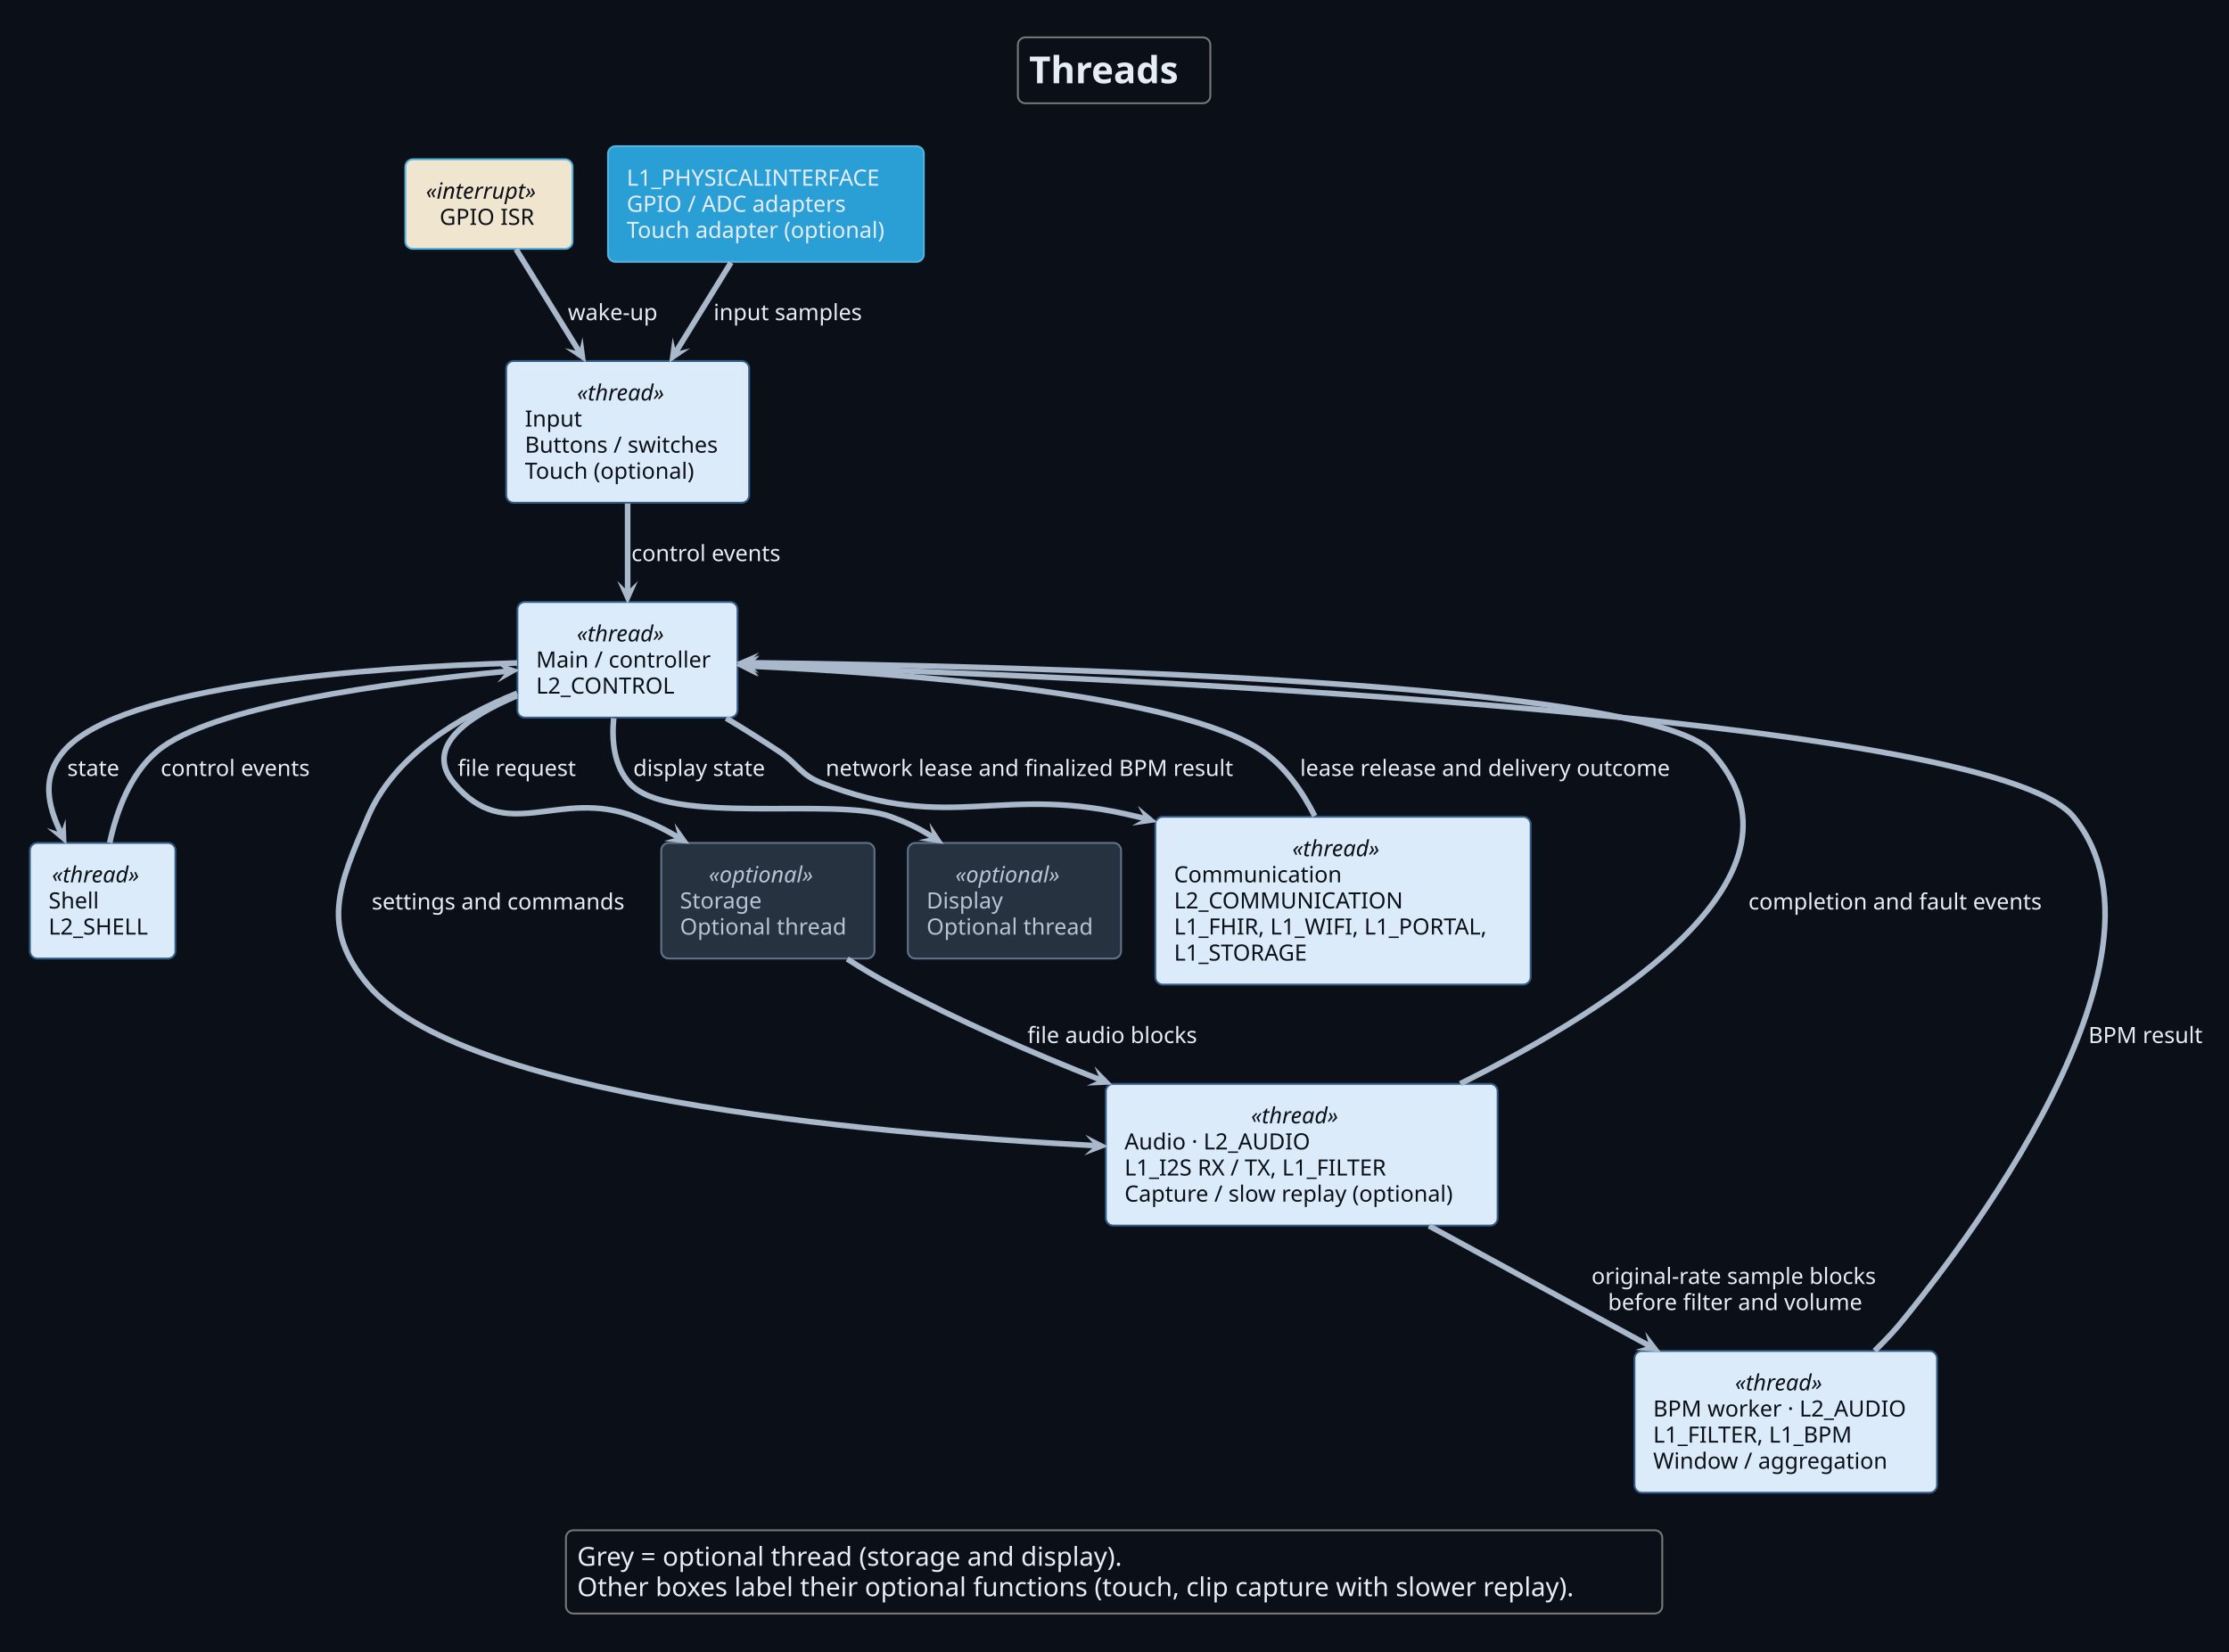
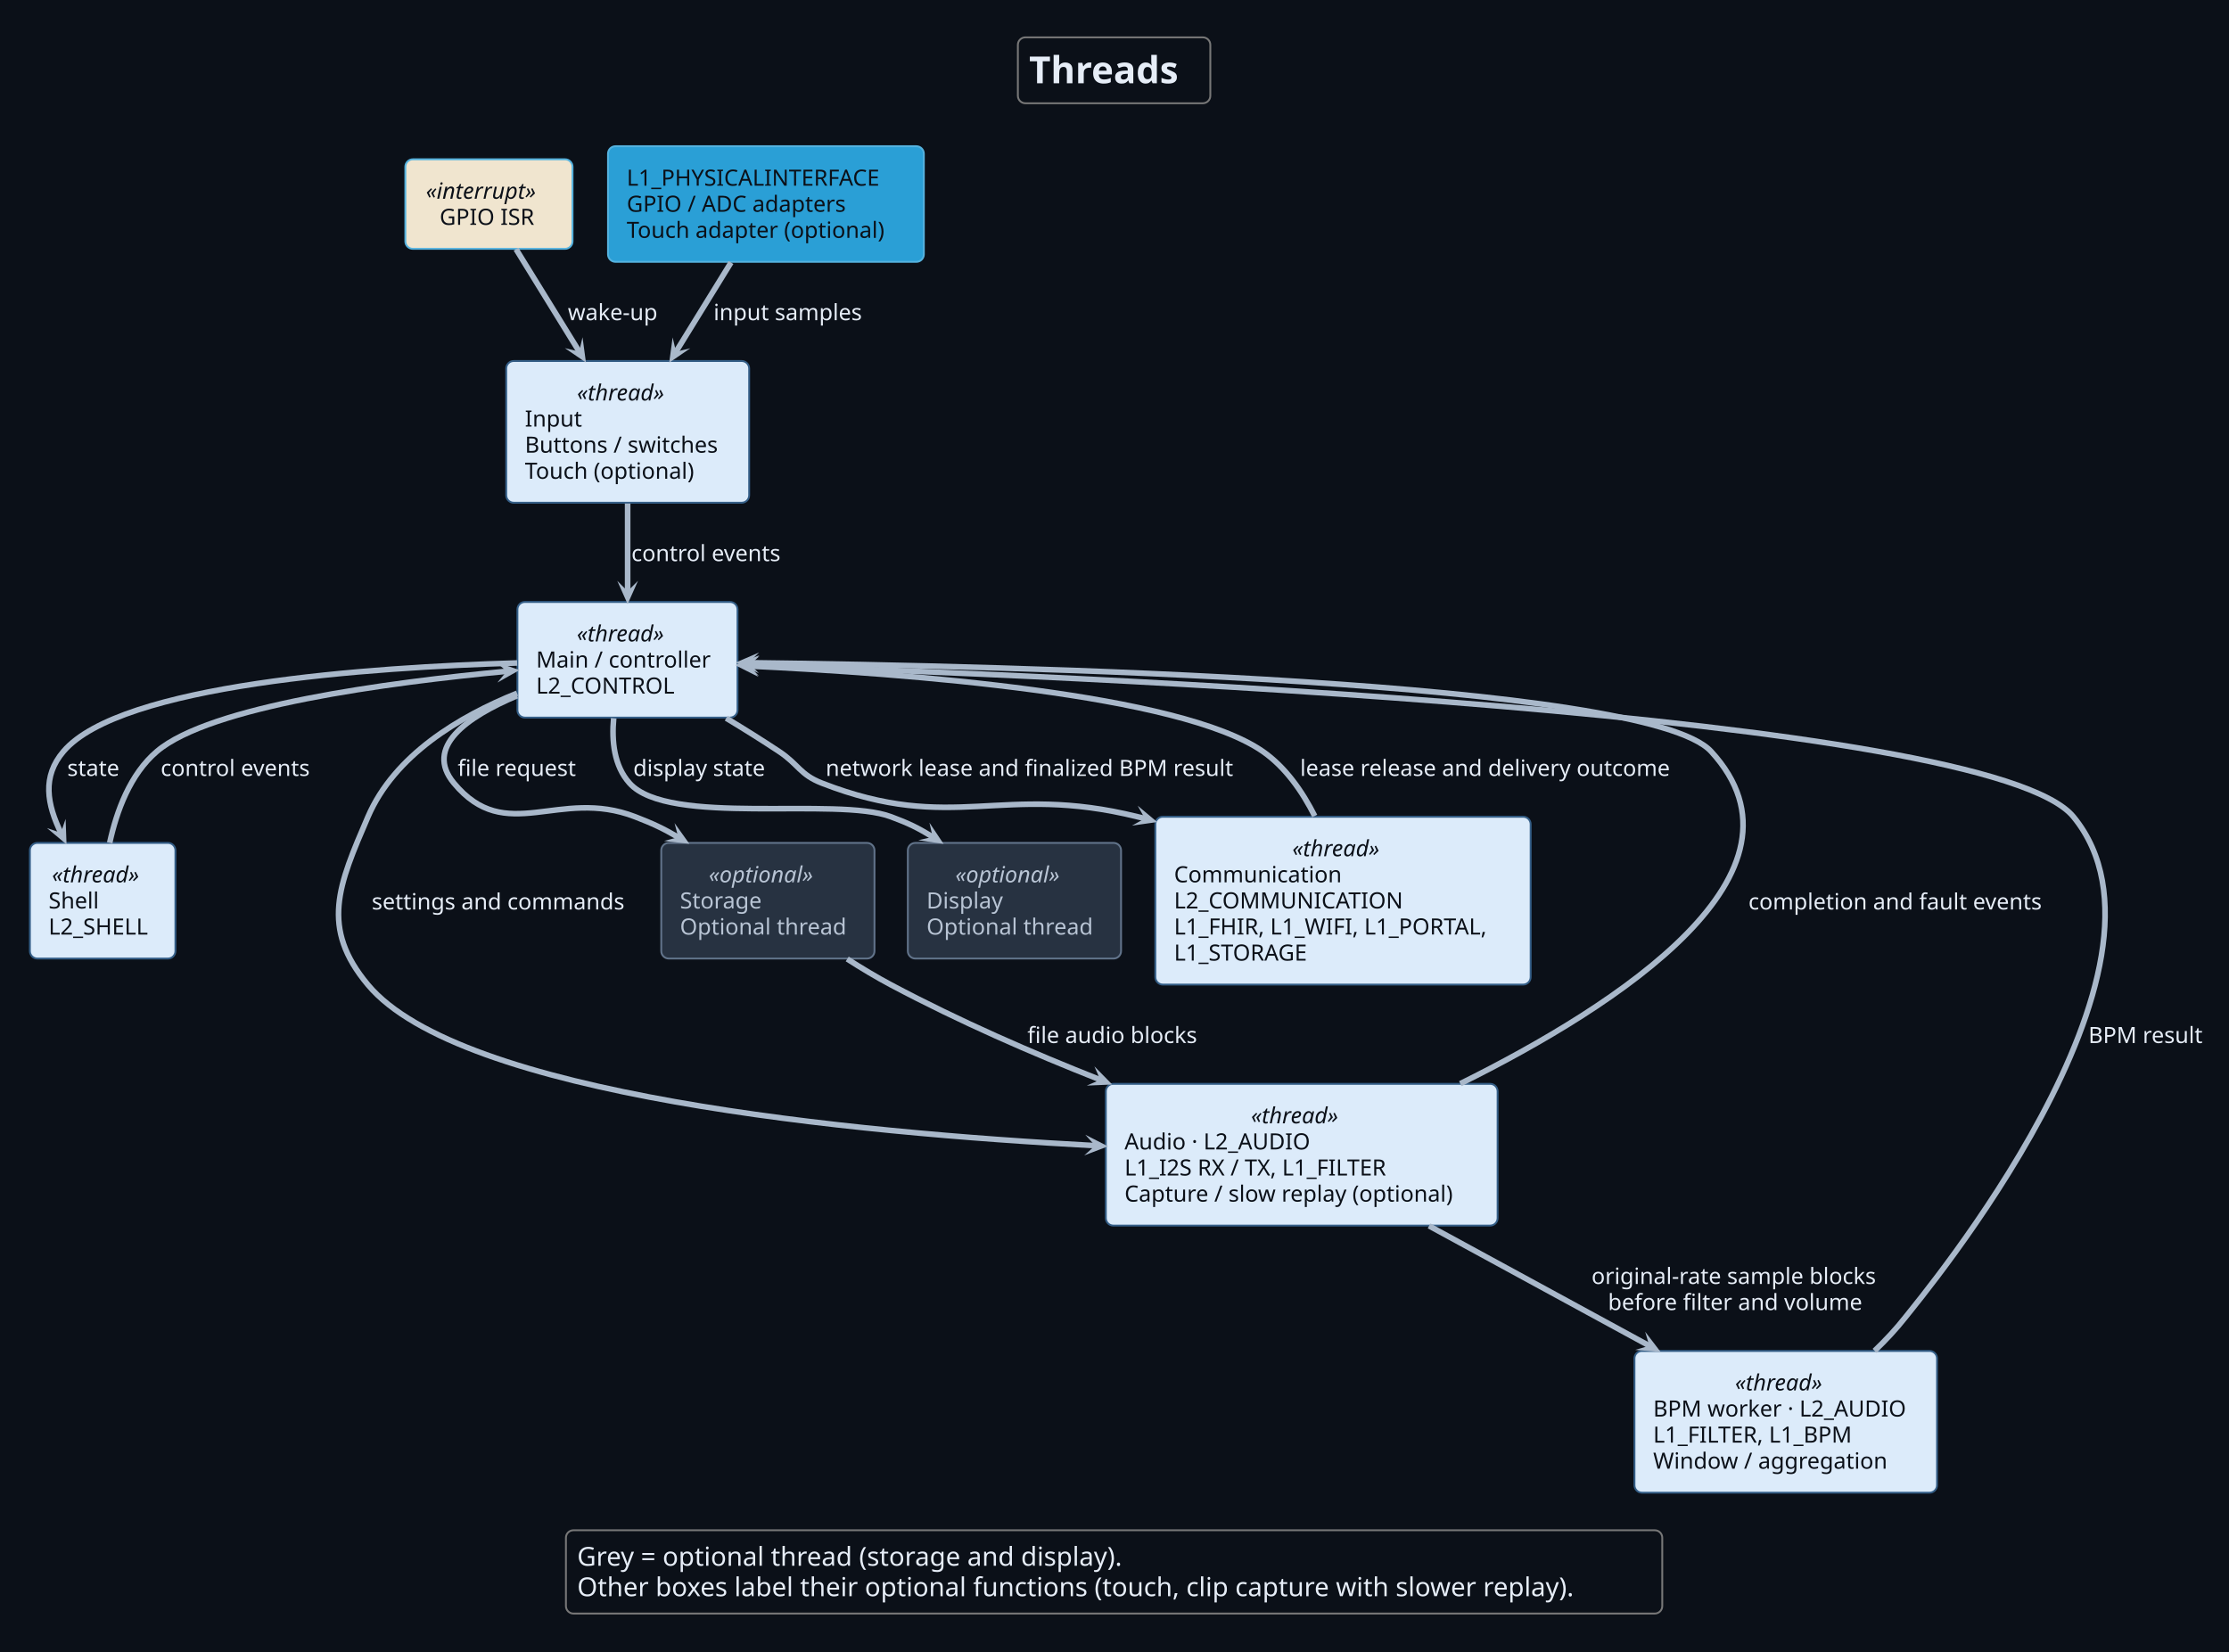
<svg xmlns="http://www.w3.org/2000/svg" version="1.1" data-diagram-type="DESCRIPTION" style="width:1243px;height:921px;background:#0B1018;" width="1243.75px" height="921.875px" viewBox="0 0 1243 921" zoomAndPan="magnify" preserveAspectRatio="none" contentStyleType="text/css">
  <defs />
  <g font-family="sans-serif" lengthAdjust="spacing">
    <rect x="0" y="0" width="1243.75" height="921.875" fill="#0B1018" style="stroke:none;" />
-     <g class="title" data-source-line="19">
+     <g class="title" data-source-line="20">
      <rect x="567.617" y="20.833" width="107.318" height="36.751" fill="none" style="stroke:#777;stroke-width:1.042;" rx="4.167" ry="4.167" />
      <text x="573.867" y="46.421" fill="#E6EDF7" font-size="20.833" textLength="94.818" font-weight="700">Threads</text>
    </g>
-     <g class="entity" data-qualified-name="irq" id="ent0001" data-source-line="28">
+     <g class="entity" data-qualified-name="irq" id="ent0001" data-source-line="29">
      <rect x="226.042" y="88.835" width="93.235" height="49.935" fill="#F0E5CF" style="stroke:#55B2DE;stroke-width:1.042;" rx="4.167" ry="4.167" />
      <text x="237.5" y="110.854" fill="#0B1018" font-size="12.5" textLength="70.319" font-style="italic">«interrupt»</text>
      <text x="245.145" y="125.405" fill="#0B1018" font-size="12.5" textLength="55.029">GPIO ISR</text>
    </g>
-     <g class="entity" data-qualified-name="adapters" id="ent0002" data-source-line="29">
+     <g class="entity" data-qualified-name="adapters" id="ent0002" data-source-line="30">
      <rect x="339.063" y="81.543" width="176.113" height="64.486" fill="#2A9FD6" style="stroke:#55B2DE;stroke-width:1.042;" rx="4.167" ry="4.167" />
-       <text x="349.479" y="103.562" fill="#E6EDF7" font-size="12.5" textLength="151.227">L1_PHYSICALINTERFACE</text>
-       <text x="349.479" y="118.113" fill="#E6EDF7" font-size="12.5" textLength="129.218">GPIO / ADC adapters</text>
-       <text x="349.479" y="132.664" fill="#E6EDF7" font-size="12.5" textLength="155.28">Touch adapter (optional)</text>
+       <text x="349.479" y="103.562" fill="#0B1018" font-size="12.5" textLength="151.227">L1_PHYSICALINTERFACE</text>
+       <text x="349.479" y="118.113" fill="#0B1018" font-size="12.5" textLength="129.218">GPIO / ADC adapters</text>
+       <text x="349.479" y="132.664" fill="#0B1018" font-size="12.5" textLength="155.28">Touch adapter (optional)</text>
    </g>
-     <g class="entity" data-qualified-name="inp" id="ent0003" data-source-line="30">
+     <g class="entity" data-qualified-name="inp" id="ent0003" data-source-line="31">
      <rect x="282.292" y="201.335" width="135.482" height="79.036" fill="#DCEBFA" style="stroke:#345E87;stroke-width:1.042;" rx="4.167" ry="4.167" />
      <text x="321.761" y="223.354" fill="#0B1018" font-size="12.5" textLength="56.543" font-style="italic">«thread»</text>
      <text x="292.708" y="237.905" fill="#0B1018" font-size="12.5" textLength="32.367">Input</text>
      <text x="292.708" y="252.456" fill="#0B1018" font-size="12.5" textLength="114.648">Buttons / switches</text>
      <text x="292.708" y="267.006" fill="#0B1018" font-size="12.5" textLength="102.386">Touch (optional)</text>
    </g>
-     <g class="entity" data-qualified-name="shell" id="ent0004" data-source-line="31">
+     <g class="entity" data-qualified-name="shell" id="ent0004" data-source-line="32">
      <rect x="16.667" y="470.085" width="81.16" height="64.486" fill="#DCEBFA" style="stroke:#345E87;stroke-width:1.042;" rx="4.167" ry="4.167" />
      <text x="28.975" y="492.104" fill="#0B1018" font-size="12.5" textLength="56.543" font-style="italic">«thread»</text>
      <text x="27.083" y="506.655" fill="#0B1018" font-size="12.5" textLength="30.493">Shell</text>
      <text x="27.083" y="521.206" fill="#0B1018" font-size="12.5" textLength="60.327">L2_SHELL</text>
    </g>
-     <g class="entity" data-qualified-name="ctl" id="ent0005" data-source-line="32">
+     <g class="entity" data-qualified-name="ctl" id="ent0005" data-source-line="33">
      <rect x="288.542" y="335.71" width="122.738" height="64.486" fill="#DCEBFA" style="stroke:#345E87;stroke-width:1.042;" rx="4.167" ry="4.167" />
      <text x="321.639" y="357.729" fill="#0B1018" font-size="12.5" textLength="56.543" font-style="italic">«thread»</text>
      <text x="298.958" y="372.28" fill="#0B1018" font-size="12.5" textLength="101.904">Main / controller</text>
      <text x="298.958" y="386.831" fill="#0B1018" font-size="12.5" textLength="82.208">L2_CONTROL</text>
    </g>
-     <g class="entity" data-qualified-name="audio" id="ent0006" data-source-line="33">
+     <g class="entity" data-qualified-name="audio" id="ent0006" data-source-line="34">
      <rect x="616.667" y="604.46" width="218.477" height="79.036" fill="#DCEBFA" style="stroke:#345E87;stroke-width:1.042;" rx="4.167" ry="4.167" />
      <text x="697.634" y="626.479" fill="#0B1018" font-size="12.5" textLength="56.543" font-style="italic">«thread»</text>
      <text x="627.083" y="641.03" fill="#0B1018" font-size="12.5" textLength="109.467">Audio · L2_AUDIO</text>
      <text x="627.083" y="655.581" fill="#0B1018" font-size="12.5" textLength="161.493">L1_I2S RX / TX, L1_FILTER</text>
      <text x="627.083" y="670.131" fill="#0B1018" font-size="12.5" textLength="197.644">Capture / slow replay (optional)</text>
    </g>
-     <g class="entity" data-qualified-name="bpm" id="ent0007" data-source-line="34">
+     <g class="entity" data-qualified-name="bpm" id="ent0007" data-source-line="35">
      <rect x="911.458" y="753.418" width="168.722" height="79.036" fill="#DCEBFA" style="stroke:#345E87;stroke-width:1.042;" rx="4.167" ry="4.167" />
      <text x="967.548" y="775.437" fill="#0B1018" font-size="12.5" textLength="56.543" font-style="italic">«thread»</text>
      <text x="921.875" y="789.988" fill="#0B1018" font-size="12.5" textLength="147.888">BPM worker · L2_AUDIO</text>
      <text x="921.875" y="804.539" fill="#0B1018" font-size="12.5" textLength="119.238">L1_FILTER, L1_BPM</text>
      <text x="921.875" y="819.09" fill="#0B1018" font-size="12.5" textLength="137.616">Window / aggregation</text>
    </g>
-     <g class="entity" data-qualified-name="storage" id="ent0008" data-source-line="35">
+     <g class="entity" data-qualified-name="storage" id="ent0008" data-source-line="36">
      <rect x="368.75" y="470.085" width="118.905" height="64.486" fill="#273241" style="stroke:#61738A;stroke-width:1.042;" rx="4.167" ry="4.167" />
      <text x="395.225" y="492.104" fill="#B8C4D4" font-size="12.5" textLength="65.955" font-style="italic">«optional»</text>
      <text x="379.167" y="506.655" fill="#B8C4D4" font-size="12.5" textLength="48.907">Storage</text>
      <text x="379.167" y="521.206" fill="#B8C4D4" font-size="12.5" textLength="98.071">Optional thread</text>
    </g>
-     <g class="entity" data-qualified-name="display" id="ent0009" data-source-line="36">
+     <g class="entity" data-qualified-name="display" id="ent0009" data-source-line="37">
      <rect x="506.25" y="470.085" width="118.905" height="64.486" fill="#273241" style="stroke:#61738A;stroke-width:1.042;" rx="4.167" ry="4.167" />
      <text x="532.725" y="492.104" fill="#B8C4D4" font-size="12.5" textLength="65.955" font-style="italic">«optional»</text>
      <text x="516.667" y="506.655" fill="#B8C4D4" font-size="12.5" textLength="46.075">Display</text>
      <text x="516.667" y="521.206" fill="#B8C4D4" font-size="12.5" textLength="98.071">Optional thread</text>
    </g>
-     <g class="entity" data-qualified-name="net" id="ent0010" data-source-line="37">
+     <g class="entity" data-qualified-name="net" id="ent0010" data-source-line="38">
      <rect x="644.271" y="455.501" width="209.298" height="93.587" fill="#DCEBFA" style="stroke:#345E87;stroke-width:1.042;" rx="4.167" ry="4.167" />
      <text x="720.648" y="477.521" fill="#0B1018" font-size="12.5" textLength="56.543" font-style="italic">«thread»</text>
      <text x="654.688" y="492.072" fill="#0B1018" font-size="12.5" textLength="98.523">Communication</text>
      <text x="654.688" y="506.622" fill="#0B1018" font-size="12.5" textLength="131.281">L2_COMMUNICATION</text>
      <text x="654.688" y="521.173" fill="#0B1018" font-size="12.5" textLength="188.464">L1_FHIR, L1_WIFI, L1_PORTAL,</text>
      <text x="654.688" y="535.724" fill="#0B1018" font-size="12.5" textLength="81.396">L1_STORAGE</text>
    </g>
    <g class="link" data-entity-1="ent0001" data-entity-2="ent0003" id="lnk11" data-link-type="dependency">
      <polygon points="326.086,201.096,324.711,190.929,323.352,196.663,317.618,195.303,326.086,201.096" fill="#A9B8CA" style="stroke:#A9B8CA;stroke-width:1.042;stroke-linejoin:miter;stroke-miterlimit:10;" />
      <path d="M287.779,138.978 C298.629,156.572 310.832,176.361 323.352,196.663" style="stroke:#A9B8CA;stroke-width:3.125;" fill="none" />
      <text x="316.667" y="178.562" fill="#E6EDF7" font-size="12.5" textLength="53.18">wake-up</text>
    </g>
    <g class="link" data-entity-1="ent0002" data-entity-2="ent0003" id="lnk12" data-link-type="dependency">
      <polygon points="373.855,201.192,382.323,195.4,376.589,196.759,375.229,191.025,373.855,201.192" fill="#A9B8CA" style="stroke:#A9B8CA;stroke-width:1.042;stroke-linejoin:miter;stroke-miterlimit:10;" />
      <path d="M407.632,146.419 C397.374,163.054 387.436,179.169 376.589,196.759" style="stroke:#A9B8CA;stroke-width:3.125;" fill="none" />
      <text x="397.917" y="178.562" fill="#E6EDF7" font-size="12.5" textLength="88.086">input samples</text>
    </g>
    <g class="link" data-entity-1="ent0003" data-entity-2="ent0005" id="lnk13" data-link-type="dependency">
      <polygon points="350,335.646,354.167,326.271,350,330.438,345.833,326.271,350,335.646" fill="#A9B8CA" style="stroke:#A9B8CA;stroke-width:1.042;stroke-linejoin:miter;stroke-miterlimit:10;" />
      <path d="M350,280.825 C350,298.456 350,313.82 350,330.438" style="stroke:#A9B8CA;stroke-width:3.125;" fill="none" />
      <text x="352.083" y="312.937" fill="#E6EDF7" font-size="12.5" textLength="89.691">control events</text>
    </g>
    <g class="link" data-entity-1="ent0004" data-entity-2="ent0005" id="lnk14" data-link-type="dependency">
      <polygon points="288.501,373.797,278.775,370.532,283.316,374.288,279.561,378.828,288.501,373.797" fill="#A9B8CA" style="stroke:#A9B8CA;stroke-width:1.042;stroke-linejoin:miter;stroke-miterlimit:10;" />
      <path d="M61.166,470.049 C64.976,452.541 72.53,431.745 87.5,419.043 C117.171,393.868 215.485,380.708 283.316,374.288" style="stroke:#A9B8CA;stroke-width:3.125;" fill="none" />
      <text x="89.583" y="432.729" fill="#E6EDF7" font-size="12.5" textLength="89.691">control events</text>
    </g>
    <g class="link" data-entity-1="ent0005" data-entity-2="ent0004" id="lnk15" data-link-type="dependency">
      <polygon points="36.545,469.783,36.166,459.531,34.256,465.105,28.681,463.194,36.545,469.783" fill="#A9B8CA" style="stroke:#A9B8CA;stroke-width:1.042;stroke-linejoin:miter;stroke-miterlimit:10;" />
      <path d="M288.39,369.734 C206.194,372.112 67.281,381.714 35.417,419.043 C23.42,433.097 26.064,448.369 34.256,465.105" style="stroke:#A9B8CA;stroke-width:3.125;" fill="none" />
      <text x="37.5" y="432.729" fill="#E6EDF7" font-size="12.5" textLength="31.665">state</text>
    </g>
    <g class="link" data-entity-1="ent0005" data-entity-2="ent0006" id="lnk16" data-link-type="dependency">
      <polygon points="616.628,639.229,607.488,634.57,611.428,638.953,607.045,642.892,616.628,639.229" fill="#A9B8CA" style="stroke:#A9B8CA;stroke-width:1.042;stroke-linejoin:miter;stroke-miterlimit:10;" />
      <path d="M288.339,386.61 C255.944,399.635 219.971,421.215 205.208,455.501 C188.73,493.771 178.482,517.285 205.208,549.251 C256.589,610.706 474.423,631.661 611.428,638.953" style="stroke:#A9B8CA;stroke-width:3.125;" fill="none" />
      <text x="207.292" y="507.208" fill="#E6EDF7" font-size="12.5" textLength="150.214">settings and commands</text>
    </g>
    <g class="link" data-entity-1="ent0006" data-entity-2="ent0007" id="lnk17" data-link-type="dependency">
      <polygon points="924.954,753.373,918.713,745.231,920.38,750.883,914.728,752.55,924.954,753.373" fill="#A9B8CA" style="stroke:#A9B8CA;stroke-width:1.042;stroke-linejoin:miter;stroke-miterlimit:10;" />
      <path d="M796.926,683.674 C836.425,705.178 880.882,729.38 920.38,750.883" style="stroke:#A9B8CA;stroke-width:3.125;" fill="none" />
      <text x="887.5" y="716.062" fill="#E6EDF7" font-size="12.5" textLength="169.696">original-rate sample blocks</text>
      <text x="896.686" y="730.613" fill="#E6EDF7" font-size="12.5" textLength="151.324">before filter and volume</text>
    </g>
    <g class="link" data-entity-1="ent0007" data-entity-2="ent0005" id="lnk18" data-link-type="dependency">
      <polygon points="411.618,370.792,420.854,375.257,416.823,370.959,421.121,366.928,411.618,370.792" fill="#A9B8CA" style="stroke:#A9B8CA;stroke-width:1.042;stroke-linejoin:miter;stroke-miterlimit:10;" />
      <path d="M1045.36,753.357 C1051.514,747.455 1057.418,741.155 1062.5,734.668 C1071.174,723.596 1225.049,539.518 1156.25,455.501 C1109.202,398.047 597.2,376.735 416.823,370.959" style="stroke:#A9B8CA;stroke-width:3.125;" fill="none" />
      <text x="1164.583" y="581.687" fill="#E6EDF7" font-size="12.5" textLength="66.51">BPM result</text>
    </g>
    <g class="link" data-entity-1="ent0006" data-entity-2="ent0005" id="lnk19" data-link-type="dependency">
      <polygon points="411.5,369.522,420.824,373.802,416.708,369.585,420.925,365.47,411.5,369.522" fill="#A9B8CA" style="stroke:#A9B8CA;stroke-width:1.042;stroke-linejoin:miter;stroke-miterlimit:10;" />
      <path d="M814.34,604.357 C902.468,560.646 1016.475,486.721 954.167,419.043 C917.922,379.675 563.169,371.364 416.708,369.585" style="stroke:#A9B8CA;stroke-width:3.125;" fill="none" />
      <text x="975" y="507.208" fill="#E6EDF7" font-size="12.5" textLength="175.647">completion and fault events</text>
    </g>
    <g class="link" data-entity-1="ent0005" data-entity-2="ent0008" id="lnk20" data-link-type="dependency">
      <polygon points="383.35,469.95,377.377,461.608,378.859,467.311,373.156,468.793,383.35,469.95" fill="#A9B8CA" style="stroke:#A9B8CA;stroke-width:1.042;stroke-linejoin:miter;stroke-miterlimit:10;" />
      <path d="M288.303,388.03 C260.175,399.894 236.464,416.714 253.125,436.751 C282.327,471.871 311.569,439.022 354.167,455.501 C364.028,459.317 369.536,461.834 378.859,467.311" style="stroke:#A9B8CA;stroke-width:3.125;" fill="none" />
      <text x="255.208" y="432.729" fill="#E6EDF7" font-size="12.5" textLength="70.801">file request</text>
    </g>
    <g class="link" data-entity-1="ent0008" data-entity-2="ent0006" id="lnk21" data-link-type="dependency">
      <polygon points="619.067,604.365,611.878,597.046,614.223,602.452,608.817,604.797,619.067,604.365" fill="#A9B8CA" style="stroke:#A9B8CA;stroke-width:1.042;stroke-linejoin:miter;stroke-miterlimit:10;" />
      <path d="M472.45,534.824 C480.415,539.928 488.767,544.945 496.875,549.251 C535.6,569.815 575.002,586.962 614.223,602.452" style="stroke:#A9B8CA;stroke-width:3.125;" fill="none" />
      <text x="572.917" y="581.687" fill="#E6EDF7" font-size="12.5" textLength="101.3">file audio blocks</text>
    </g>
    <g class="link" data-entity-1="ent0005" data-entity-2="ent0009" id="lnk22" data-link-type="dependency">
      <polygon points="525.123,469.946,519.418,461.42,520.718,467.167,514.971,468.468,525.123,469.946" fill="#A9B8CA" style="stroke:#A9B8CA;stroke-width:1.042;stroke-linejoin:miter;stroke-miterlimit:10;" />
      <path d="M342.223,400.581 C341.022,413.25 342.426,427.107 351.042,436.751 C372.81,461.118 466.272,444.054 496.875,455.501 C506.549,459.12 511.815,461.549 520.718,467.167" style="stroke:#A9B8CA;stroke-width:3.125;" fill="none" />
      <text x="353.125" y="432.729" fill="#E6EDF7" font-size="12.5" textLength="80.023">display state</text>
    </g>
    <g class="link" data-entity-1="ent0005" data-entity-2="ent0010" id="lnk23" data-link-type="dependency">
      <polygon points="644.118,458.103,636.244,451.527,639.109,456.676,633.96,459.542,644.118,458.103" fill="#A9B8CA" style="stroke:#A9B8CA;stroke-width:1.042;stroke-linejoin:miter;stroke-miterlimit:10;" />
      <path d="M404.967,400.52 C414.866,406.498 425.01,412.83 434.375,419.043 C445.409,426.363 445.995,431.947 458.333,436.751 C531.655,465.3 558.009,436.545 634.375,455.501 C637.598,456.301 635.842,455.746 639.109,456.676" style="stroke:#A9B8CA;stroke-width:3.125;" fill="none" />
      <text x="460.417" y="432.729" fill="#E6EDF7" font-size="12.5" textLength="242.297">network lease and finalized BPM result</text>
    </g>
    <g class="link" data-entity-1="ent0010" data-entity-2="ent0005" id="lnk24" data-link-type="dependency">
      <polygon points="411.492,371.157,420.663,375.756,416.695,371.4,421.051,367.432,411.492,371.157" fill="#A9B8CA" style="stroke:#A9B8CA;stroke-width:1.042;stroke-linejoin:miter;stroke-miterlimit:10;" />
      <path d="M733.161,455.078 C726.307,441.451 716.865,427.848 704.167,419.043 C657.985,387.02 505.264,375.527 416.695,371.4" style="stroke:#A9B8CA;stroke-width:3.125;" fill="none" />
      <text x="725" y="432.729" fill="#E6EDF7" font-size="12.5" textLength="223.346">lease release and delivery outcome</text>
    </g>
-     <g class="legend" data-source-line="52">
+     <g class="legend" data-source-line="53">
      <rect x="315.594" y="853.418" width="611.364" height="46.452" fill="none" style="stroke:#777;stroke-width:1.042;" rx="4.167" ry="4.167" />
      <text x="321.844" y="873.205" fill="#E6EDF7" font-size="14.583" textLength="332.789">Grey = optional thread (storage and display).</text>
      <text x="321.844" y="890.18" fill="#E6EDF7" font-size="14.583" textLength="598.864">Other boxes label their optional functions (touch, clip capture with slower replay).</text>
    </g>
  </g>
</svg>
